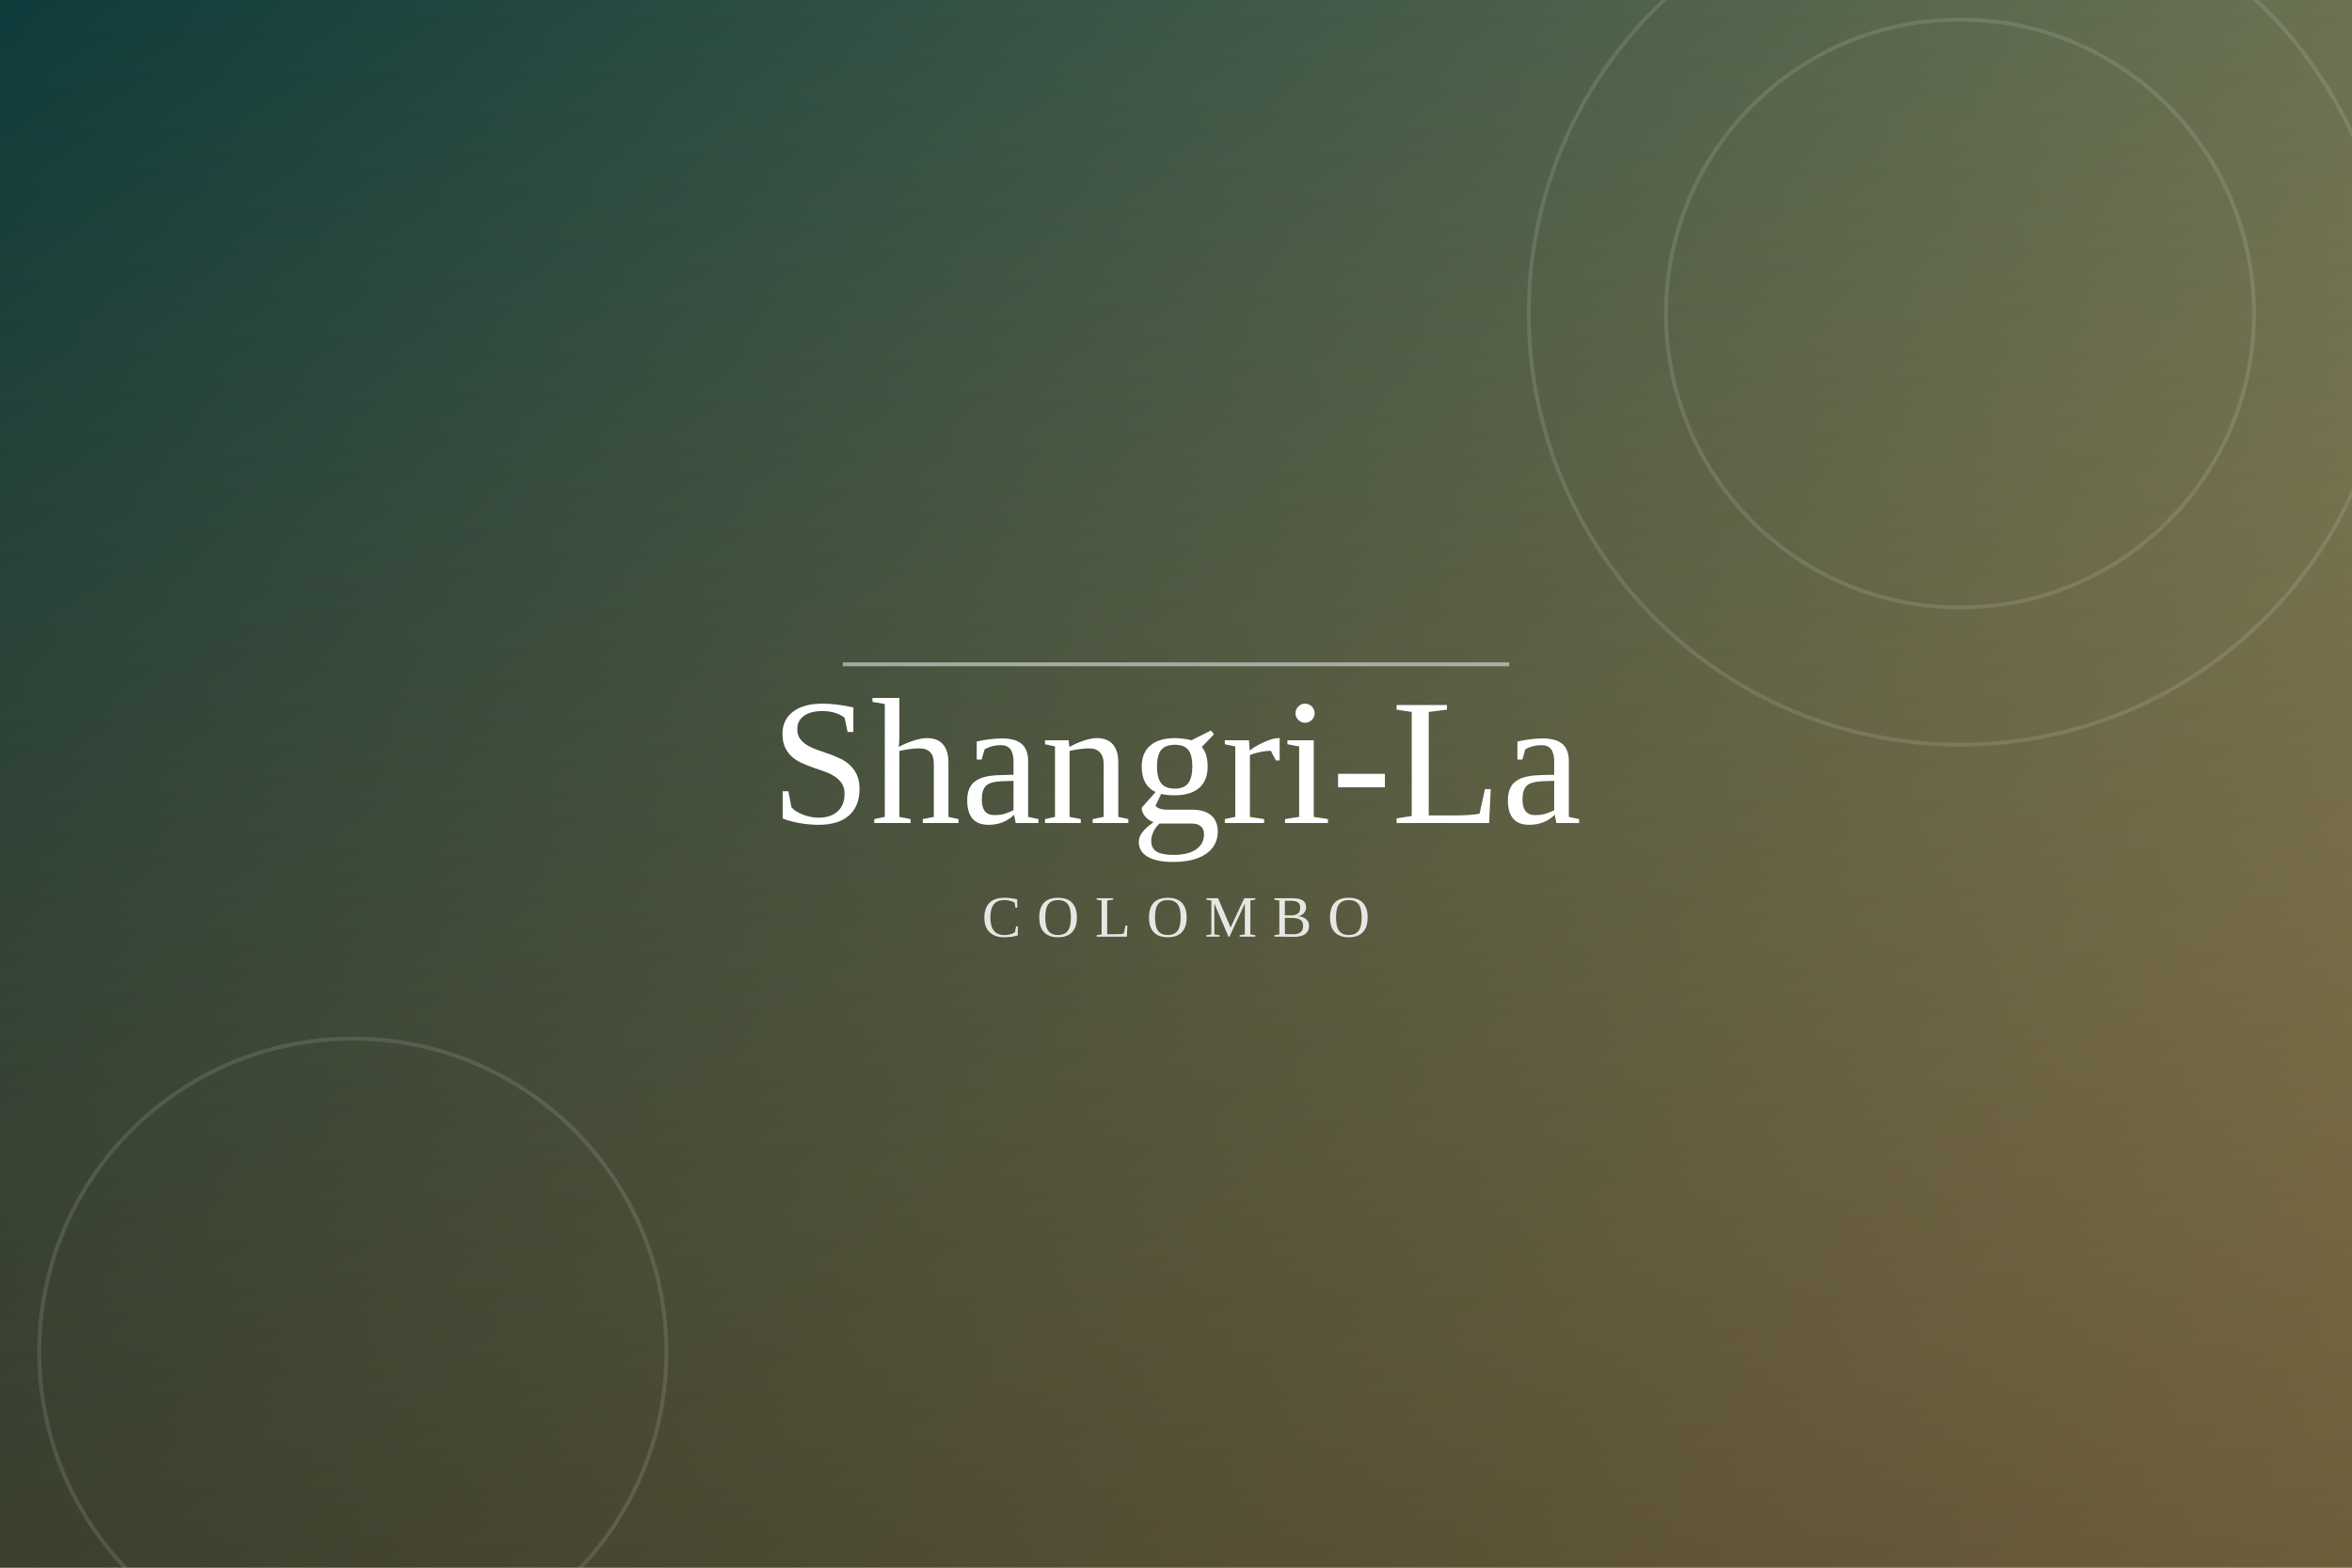
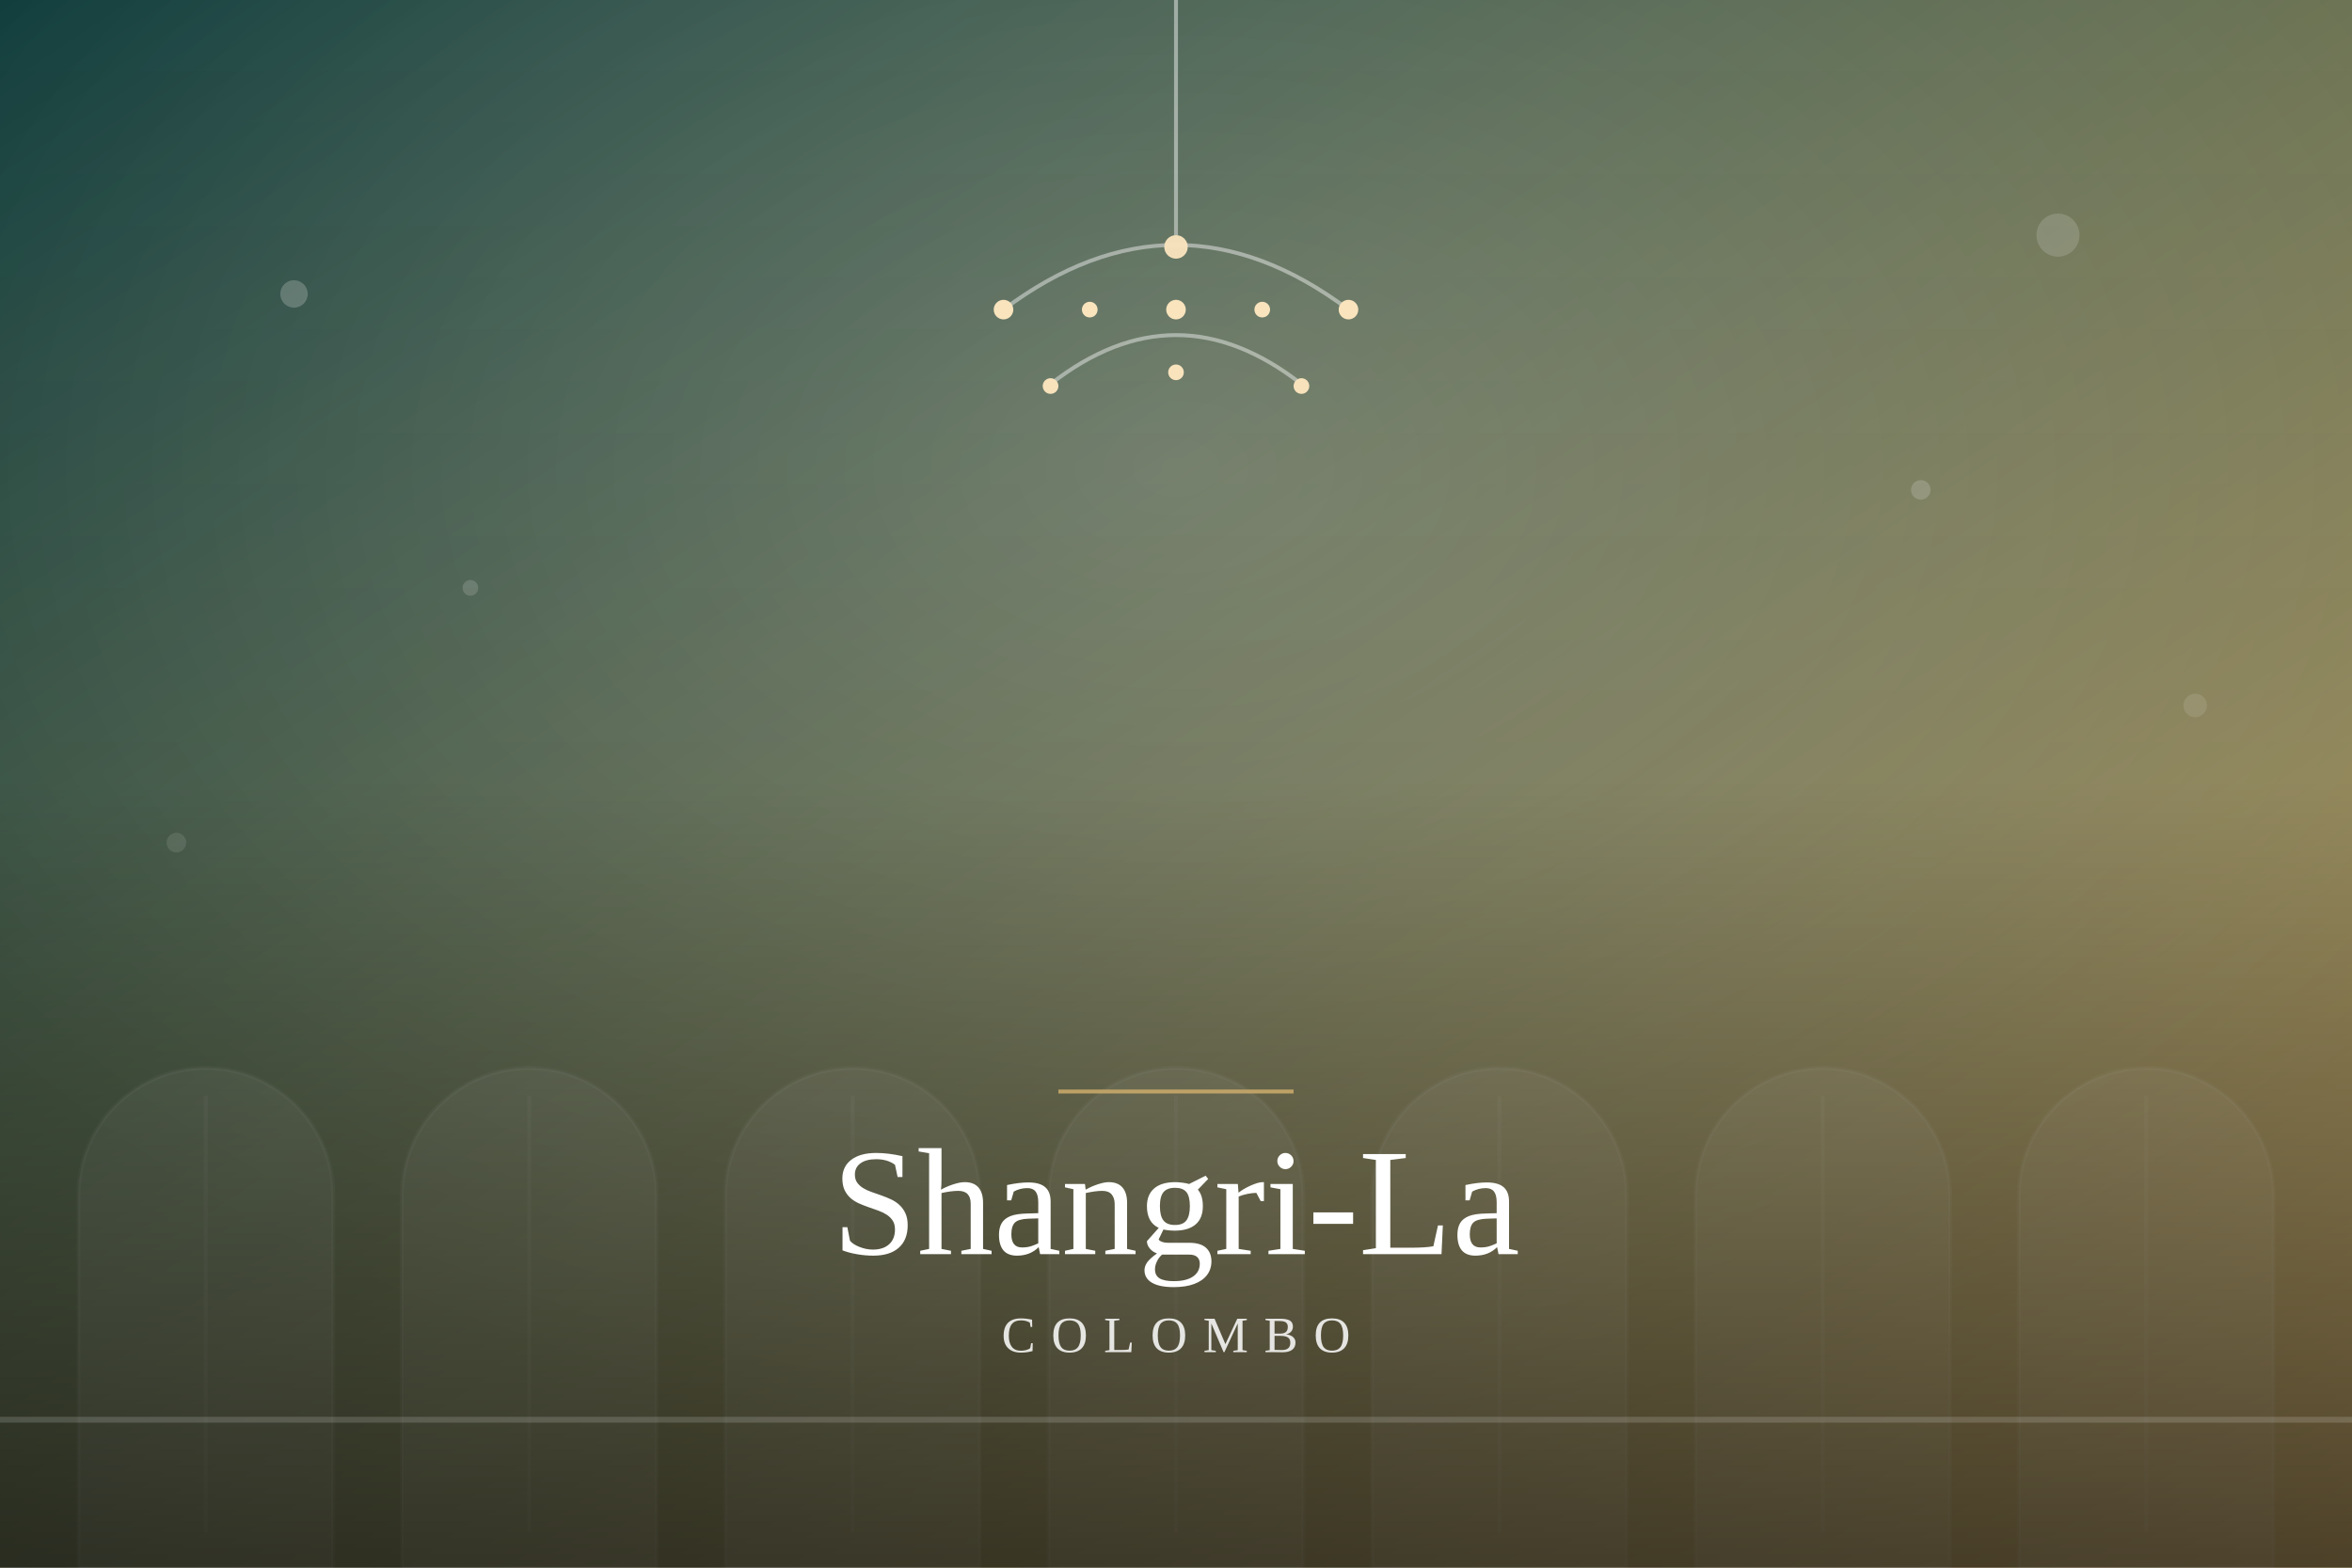
<svg xmlns="http://www.w3.org/2000/svg" viewBox="0 0 1200 800" width="1200" height="800" role="img" aria-label="Shangri-La">
  <defs>
-     <linearGradient id="g" x1="0" y1="0" x2="1" y2="1">
+     <linearGradient id="bg" x1="0" y1="0" x2="1" y2="1">
      <stop offset="0" stop-color="#0d3b3b" />
      <stop offset="1" stop-color="#c8a96a" />
    </linearGradient>
-     <linearGradient id="v" x1="0" y1="0" x2="0" y2="1">
-       <stop offset="0" stop-color="#000" stop-opacity="0" />
-       <stop offset="1" stop-color="#000" stop-opacity="0.45" />
+     <radialGradient id="glow" cx="0.5" cy="0.30" r="0.62">
+       <stop offset="0" stop-color="#ffffff" stop-opacity="0.20" />
+       <stop offset="1" stop-color="#ffffff" stop-opacity="0" />
+     </radialGradient>
+     <linearGradient id="vig" x1="0" y1="0" x2="0" y2="1">
+       <stop offset="0" stop-color="#000000" stop-opacity="0" />
+       <stop offset="0.5" stop-color="#000000" stop-opacity="0.06" />
+       <stop offset="1" stop-color="#000000" stop-opacity="0.62" />
    </linearGradient>
  </defs>
-   <rect width="1200" height="800" fill="url(#g)" />
-   <rect width="1200" height="800" fill="url(#v)" />
-   <g fill="none" stroke="#ffffff" stroke-opacity="0.12" stroke-width="2">
-     <circle cx="1000" cy="160" r="220" />
-     <circle cx="1000" cy="160" r="150" />
-     <circle cx="180" cy="690" r="160" />
+   <rect width="1200" height="800" fill="url(#bg)" />
+   <rect width="1200" height="800" fill="url(#glow)" />
+   <g fill="#ffffff">
+     <circle cx="150" cy="150" r="7" opacity="0.22" />
+     <circle cx="1050" cy="120" r="11" opacity="0.16" />
+     <circle cx="980" cy="250" r="5" opacity="0.18" />
+     <circle cx="240" cy="300" r="4" opacity="0.16" />
+     <circle cx="1120" cy="360" r="6" opacity="0.12" />
+     <circle cx="90" cy="430" r="5" opacity="0.12" />
  </g>
-   <g text-anchor="middle" font-family="Georgia, 'Times New Roman', serif">
-     <rect x="430" y="338" width="340" height="2" fill="#ffffff" fill-opacity="0.5" />
-     <text x="600" y="420" font-size="92" fill="#ffffff" font-weight="500">Shangri-La</text>
-     <text x="600" y="478" font-size="30" letter-spacing="8" fill="#ffffff" fill-opacity="0.85">COLOMBO</text>
+   <g stroke="#ffffff" stroke-opacity="0.45" fill="none" stroke-width="2">
+     <line x1="600" y1="0" x2="600" y2="120" />
+     <path d="M512 158 Q600 92 688 158" />
+     <path d="M536 196 Q600 146 664 196" />
+   </g>
+   <g fill="#ffe9c2">
+     <circle cx="600" cy="126" r="6" opacity="0.95" />
+     <circle cx="512" cy="158" r="5" />
+     <circle cx="556" cy="158" r="4" />
+     <circle cx="600" cy="158" r="5" />
+     <circle cx="644" cy="158" r="4" />
+     <circle cx="688" cy="158" r="5" />
+     <circle cx="536" cy="197" r="4" />
+     <circle cx="600" cy="190" r="4" />
+     <circle cx="664" cy="197" r="4" />
+   </g>
+   <g fill="#ffffff" fill-opacity="0.08" stroke="#ffffff" stroke-opacity="0.05" stroke-width="2">
+     <path d="M40 800 V610 a65 65 0 0 1 130 0 V800 Z" />
+     <line x1="105" y1="559" x2="105" y2="782" />
+     <path d="M205 800 V610 a65 65 0 0 1 130 0 V800 Z" />
+     <line x1="270" y1="559" x2="270" y2="782" />
+     <path d="M370 800 V610 a65 65 0 0 1 130 0 V800 Z" />
+     <line x1="435" y1="559" x2="435" y2="782" />
+     <path d="M535 800 V610 a65 65 0 0 1 130 0 V800 Z" />
+     <line x1="600" y1="559" x2="600" y2="782" />
+     <path d="M700 800 V610 a65 65 0 0 1 130 0 V800 Z" />
+     <line x1="765" y1="559" x2="765" y2="782" />
+     <path d="M865 800 V610 a65 65 0 0 1 130 0 V800 Z" />
+     <line x1="930" y1="559" x2="930" y2="782" />
+     <path d="M1030 800 V610 a65 65 0 0 1 130 0 V800 Z" />
+     <line x1="1095" y1="559" x2="1095" y2="782" />
+   </g>
+   <rect width="1200" height="800" fill="url(#vig)" />
+   <rect x="0" y="723" width="1200" height="3" fill="#ffffff" fill-opacity="0.16" />
+   <g text-anchor="middle" font-family="Georgia,'Times New Roman',serif">
+     <rect x="540" y="556" width="120" height="2" fill="#c8a96a" fill-opacity="0.9" />
+     <text x="600" y="640" font-size="78" fill="#ffffff" font-weight="500">Shangri-La</text>
+     <text x="600" y="690" font-size="26" letter-spacing="8" fill="#ffffff" fill-opacity="0.85">COLOMBO</text>
  </g>
</svg>
